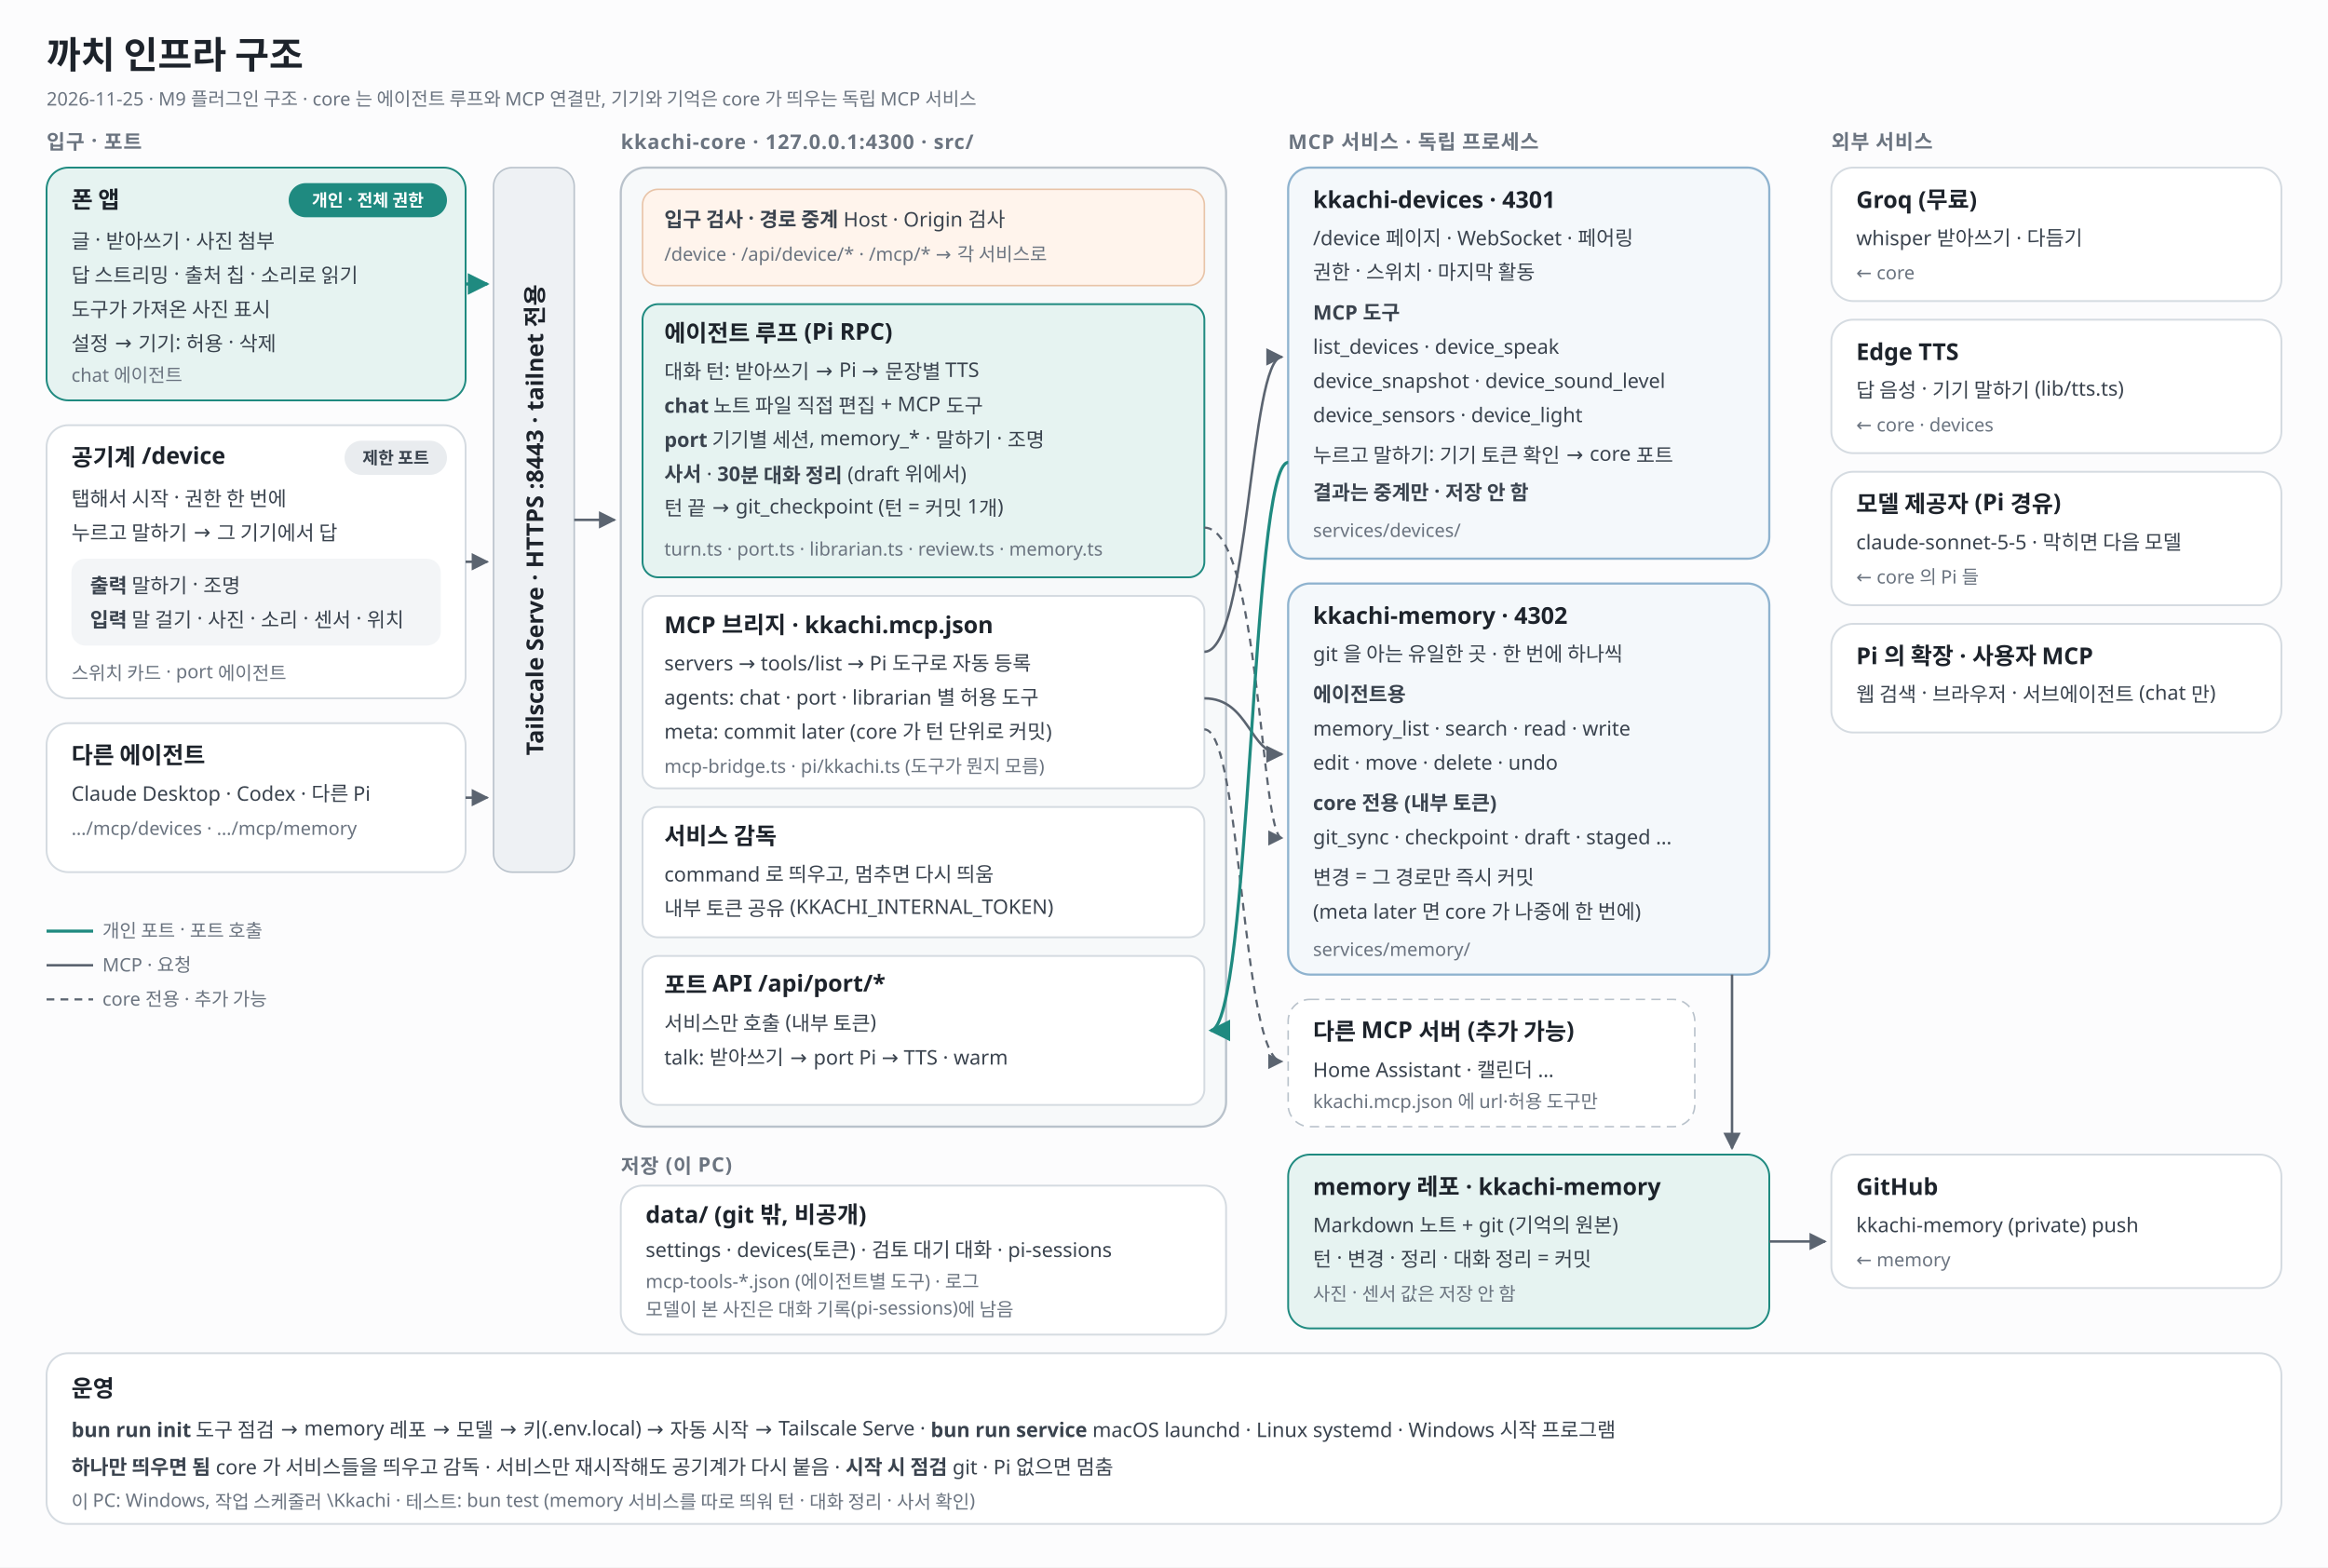
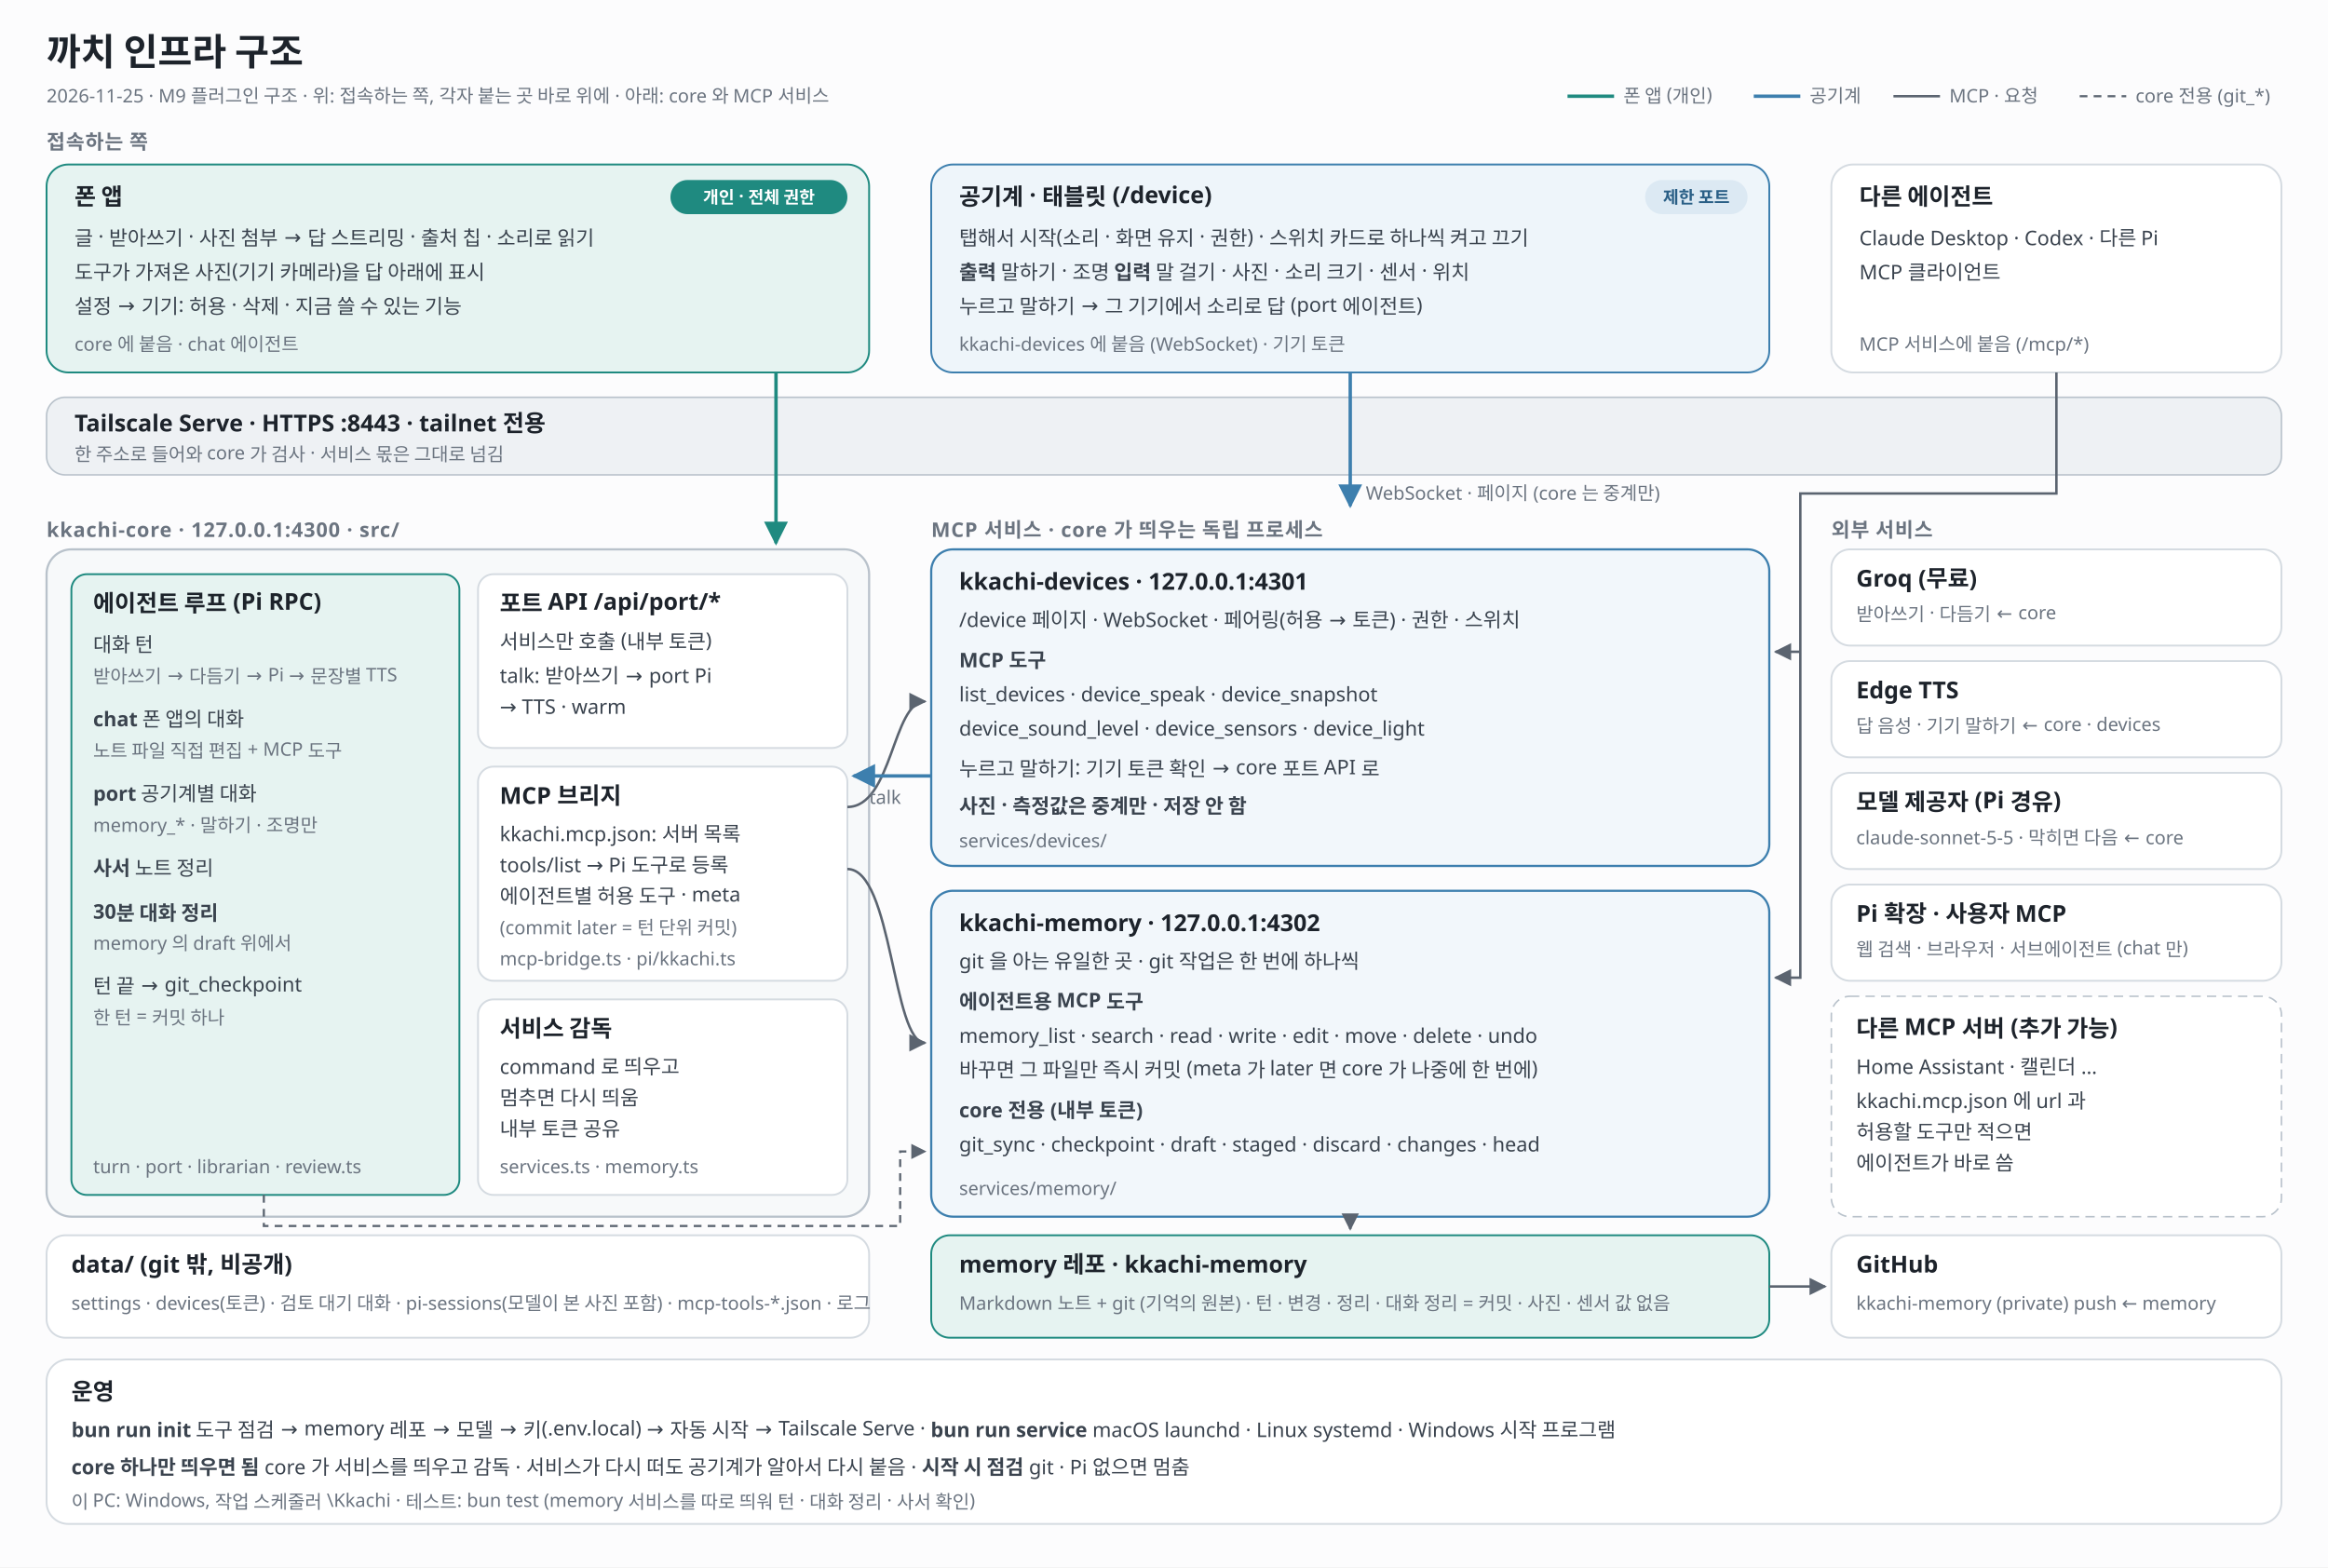
<svg xmlns="http://www.w3.org/2000/svg" viewBox="0 0 1500 1010" width="1500" height="1010" font-family="SUIT Variable, Apple SD Gothic Neo, Malgun Gothic, sans-serif">
  <defs>
    <marker id="a" viewBox="0 0 10 10" refX="9" refY="5" markerWidth="7" markerHeight="7" orient="auto-start-reverse">
      <path d="M0 0L10 5L0 10z" fill="#5b6470" />
    </marker>
    <marker id="t" viewBox="0 0 10 10" refX="9" refY="5" markerWidth="7" markerHeight="7" orient="auto-start-reverse">
      <path d="M0 0L10 5L0 10z" fill="#1f8a80" />
+     </marker>
+     <marker id="b" viewBox="0 0 10 10" refX="9" refY="5" markerWidth="7" markerHeight="7" orient="auto-start-reverse">
+       <path d="M0 0L10 5L0 10z" fill="#3d7fae" />
    </marker>
    <style>
      .h { font-size: 15px; font-weight: 700; fill: #1d232b; }
      .t { font-size: 13px; fill: #3a434e; }
      .m { font-size: 12px; fill: #6b7480; }
      .col { font-size: 13px; font-weight: 700; fill: #6b7480; letter-spacing: .04em; }
      .box { fill: #ffffff; stroke: #d5dbe1; stroke-width: 1.2; }
      .sub { fill: #f3f5f7; }
      .core { fill: #f7f9fa; stroke: #b9c2cb; stroke-width: 1.4; }
-       .svc { fill: #f4f8fb; stroke: #8fb3cf; stroke-width: 1.4; }
+       .svc { fill: #f2f7fb; stroke: #3d7fae; stroke-width: 1.4; }
      .teal { fill: #e6f3f1; stroke: #1f8a80; stroke-width: 1.2; }
      .badge { font-size: 11px; font-weight: 700; }
      .ln { stroke: #5b6470; stroke-width: 1.6; fill: none; }
-       .lt { stroke: #1f8a80; stroke-width: 2; fill: none; }
+       .lt { stroke: #1f8a80; stroke-width: 2.2; fill: none; }
+       .lb { stroke: #3d7fae; stroke-width: 2.2; fill: none; }
      .ld { stroke: #5b6470; stroke-width: 1.4; fill: none; stroke-dasharray: 5 4; }
    </style>
  </defs>
  <rect width="1500" height="1010" fill="#fcfcfd" />
-   <text x="30" y="44" font-size="24" font-weight="800" fill="#1d232b">까치 인프라 구조</text>
-   <text x="30" y="68" class="m">2026-11-25 · M9 플러그인 구조 · core 는 에이전트 루프와 MCP 연결만, 기기와 기억은 core 가 띄우는 독립 MCP 서비스</text>
-   <text x="30" y="96" class="col">입구 · 포트</text>
-   <rect x="30" y="108" width="270" height="150" rx="14" class="teal" />
-   <text x="46" y="134" class="h">폰 앱</text>
-   <rect x="186" y="118" width="102" height="22" rx="11" fill="#1f8a80" />
-   <text x="237" y="133" class="badge" fill="#fff" text-anchor="middle">개인 · 전체 권한</text>
-   <text x="46" y="160" class="t">글 · 받아쓰기 · 사진 첨부</text>
-   <text x="46" y="182" class="t">답 스트리밍 · 출처 칩 · 소리로 읽기</text>
-   <text x="46" y="204" class="t">도구가 가져온 사진 표시</text>
-   <text x="46" y="226" class="t">설정 → 기기: 허용 · 삭제</text>
-   <text x="46" y="246" class="m">chat 에이전트</text>
-   <rect x="30" y="274" width="270" height="176" rx="14" class="box" />
-   <text x="46" y="300" class="h">공기계 /device</text>
-   <rect x="222" y="284" width="66" height="22" rx="11" fill="#e9ecef" />
-   <text x="255" y="299" class="badge" fill="#3a434e" text-anchor="middle">제한 포트</text>
-   <text x="46" y="326" class="t">탭해서 시작 · 권한 한 번에</text>
-   <text x="46" y="348" class="t">누르고 말하기 → 그 기기에서 답</text>
-   <rect x="46" y="360" width="238" height="56" rx="9" class="sub" />
-   <text x="58" y="382" class="t">
-     <tspan font-weight="700">출력</tspan>  말하기 · 조명</text>
-   <text x="58" y="404" class="t">
-     <tspan font-weight="700">입력</tspan>  말 걸기 · 사진 · 소리 · 센서 · 위치</text>
-   <text x="46" y="438" class="m">스위치 카드 · port 에이전트</text>
-   <rect x="30" y="466" width="270" height="96" rx="14" class="box" />
-   <text x="46" y="492" class="h">다른 에이전트</text>
-   <text x="46" y="516" class="t">Claude Desktop · Codex · 다른 Pi</text>
-   <text x="46" y="538" class="m">…/mcp/devices · …/mcp/memory</text>
-   <rect x="318" y="108" width="52" height="454" rx="12" fill="#eef1f4" stroke="#b9c2cb" />
-   <text transform="translate(350 335) rotate(-90)" text-anchor="middle" class="h">Tailscale Serve · HTTPS :8443 · tailnet 전용</text>
-   <path d="M300 183 H314" class="lt" marker-end="url(#t)" />
-   <path d="M300 362 H314" class="ln" marker-end="url(#a)" />
-   <path d="M300 514 H314" class="ln" marker-end="url(#a)" />
-   <path d="M370 335 H396" class="ln" marker-end="url(#a)" />
-   <text x="400" y="96" class="col">kkachi-core · 127.0.0.1:4300 · src/</text>
-   <rect x="400" y="108" width="390" height="618" rx="16" class="core" />
-   <rect x="414" y="122" width="362" height="62" rx="10" fill="#fff4ec" stroke="#e8c4a8" />
-   <text x="428" y="146" class="t">
-     <tspan font-weight="700">입구 검사 · 경로 중계</tspan>  Host · Origin 검사</text>
-   <text x="428" y="168" class="m">/device · /api/device/* · /mcp/* → 각 서비스로</text>
-   <rect x="414" y="196" width="362" height="176" rx="10" class="teal" />
-   <text x="428" y="220" class="h">에이전트 루프 (Pi RPC)</text>
-   <text x="428" y="244" class="t">대화 턴: 받아쓰기 → Pi → 문장별 TTS</text>
-   <text x="428" y="266" class="t">
-     <tspan font-weight="700">chat</tspan> 노트 파일 직접 편집 + MCP 도구</text>
-   <text x="428" y="288" class="t">
-     <tspan font-weight="700">port</tspan> 기기별 세션, memory_* · 말하기 · 조명</text>
-   <text x="428" y="310" class="t">
-     <tspan font-weight="700">사서</tspan> · <tspan font-weight="700">30분 대화 정리</tspan> (draft 위에서)</text>
-   <text x="428" y="332" class="t">턴 끝 → git_checkpoint (턴 = 커밋 1개)</text>
-   <text x="428" y="358" class="m">turn.ts · port.ts · librarian.ts · review.ts · memory.ts</text>
-   <rect x="414" y="384" width="362" height="124" rx="10" class="box" />
-   <text x="428" y="408" class="h">MCP 브리지 · kkachi.mcp.json</text>
-   <text x="428" y="432" class="t">servers → tools/list → Pi 도구로 자동 등록</text>
-   <text x="428" y="454" class="t">agents: chat · port · librarian 별 허용 도구</text>
-   <text x="428" y="476" class="t">meta: commit later (core 가 턴 단위로 커밋)</text>
-   <text x="428" y="498" class="m">mcp-bridge.ts · pi/kkachi.ts (도구가 뭔지 모름)</text>
-   <rect x="414" y="520" width="362" height="84" rx="10" class="box" />
-   <text x="428" y="544" class="h">서비스 감독</text>
-   <text x="428" y="568" class="t">command 로 띄우고, 멈추면 다시 띄움</text>
-   <text x="428" y="590" class="t">내부 토큰 공유 (KKACHI_INTERNAL_TOKEN)</text>
-   <rect x="414" y="616" width="362" height="96" rx="10" class="box" />
-   <text x="428" y="640" class="h">포트 API /api/port/*</text>
-   <text x="428" y="664" class="t">서비스만 호출 (내부 토큰)</text>
-   <text x="428" y="686" class="t">talk: 받아쓰기 → port Pi → TTS · warm</text>
-   <text x="830" y="96" class="col">MCP 서비스 · 독립 프로세스</text>
-   <rect x="830" y="108" width="310" height="252" rx="14" class="svc" />
-   <text x="846" y="134" class="h">kkachi-devices · 4301</text>
-   <text x="846" y="158" class="t">/device 페이지 · WebSocket · 페어링</text>
-   <text x="846" y="180" class="t">권한 · 스위치 · 마지막 활동</text>
-   <text x="846" y="206" class="t" font-weight="700">MCP 도구</text>
-   <text x="846" y="228" class="t">list_devices · device_speak</text>
-   <text x="846" y="250" class="t">device_snapshot · device_sound_level</text>
-   <text x="846" y="272" class="t">device_sensors · device_light</text>
-   <text x="846" y="298" class="t">누르고 말하기: 기기 토큰 확인 → core 포트</text>
-   <text x="846" y="322" class="t" font-weight="700" fill="#1f8a80">결과는 중계만 · 저장 안 함</text>
-   <text x="846" y="346" class="m">services/devices/</text>
-   <rect x="830" y="376" width="310" height="252" rx="14" class="svc" />
-   <text x="846" y="402" class="h">kkachi-memory · 4302</text>
-   <text x="846" y="426" class="t">git 을 아는 유일한 곳 · 한 번에 하나씩</text>
-   <text x="846" y="452" class="t" font-weight="700">에이전트용</text>
-   <text x="846" y="474" class="t">memory_list · search · read · write</text>
-   <text x="846" y="496" class="t">edit · move · delete · undo</text>
-   <text x="846" y="522" class="t" font-weight="700">core 전용 (내부 토큰)</text>
-   <text x="846" y="544" class="t">git_sync · checkpoint · draft · staged …</text>
-   <text x="846" y="570" class="t">변경 = 그 경로만 즉시 커밋</text>
-   <text x="846" y="592" class="t">(meta later 면 core 가 나중에 한 번에)</text>
-   <text x="846" y="616" class="m">services/memory/</text>
-   <rect x="830" y="644" width="262" height="82" rx="14" fill="#ffffff" stroke="#b9c2cb" stroke-dasharray="6 4" />
-   <text x="846" y="670" class="h">다른 MCP 서버 (추가 가능)</text>
-   <text x="846" y="694" class="t">Home Assistant · 캘린더 …</text>
-   <text x="846" y="714" class="m">kkachi.mcp.json 에 url·허용 도구만</text>
-   <path d="M776 420 C 805 420, 805 230, 826 230" class="ln" marker-end="url(#a)" />
-   <path d="M776 450 C 805 450, 805 486, 826 486" class="ln" marker-end="url(#a)" />
-   <path d="M776 470 C 800 470, 800 684, 826 684" class="ld" marker-end="url(#a)" />
-   <path d="M776 340 C 812 340, 812 540, 826 540" class="ld" marker-end="url(#a)" />
-   <path d="M830 298 C 806 298, 806 664, 780 664" class="lt" marker-end="url(#t)" />
-   <text x="400" y="756" class="col">저장 (이 PC)</text>
-   <rect x="830" y="744" width="310" height="112" rx="14" class="teal" />
-   <text x="846" y="770" class="h">memory 레포 · kkachi-memory</text>
-   <text x="846" y="794" class="t">Markdown 노트 + git (기억의 원본)</text>
-   <text x="846" y="816" class="t">턴 · 변경 · 정리 · 대화 정리 = 커밋</text>
-   <text x="846" y="838" class="m">사진 · 센서 값은 저장 안 함</text>
-   <path d="M1116 628 V740" class="ln" marker-end="url(#a)" />
-   <rect x="400" y="764" width="390" height="96" rx="14" class="box" />
-   <text x="416" y="788" class="h">data/ (git 밖, 비공개)</text>
-   <text x="416" y="810" class="t">settings · devices(토큰) · 검토 대기 대화 · pi-sessions</text>
-   <text x="416" y="830" class="m">mcp-tools-*.json (에이전트별 도구) · 로그</text>
-   <text x="416" y="848" class="m">모델이 본 사진은 대화 기록(pi-sessions)에 남음</text>
-   <text x="1180" y="96" class="col">외부 서비스</text>
-   <rect x="1180" y="108" width="290" height="86" rx="14" class="box" />
-   <text x="1196" y="134" class="h">Groq (무료)</text>
-   <text x="1196" y="158" class="t">whisper 받아쓰기 · 다듬기</text>
-   <text x="1196" y="180" class="m">← core</text>
-   <rect x="1180" y="206" width="290" height="86" rx="14" class="box" />
-   <text x="1196" y="232" class="h">Edge TTS</text>
-   <text x="1196" y="256" class="t">답 음성 · 기기 말하기 (lib/tts.ts)</text>
-   <text x="1196" y="278" class="m">← core · devices</text>
-   <rect x="1180" y="304" width="290" height="86" rx="14" class="box" />
-   <text x="1196" y="330" class="h">모델 제공자 (Pi 경유)</text>
-   <text x="1196" y="354" class="t">claude-sonnet-5-5 · 막히면 다음 모델</text>
-   <text x="1196" y="376" class="m">← core 의 Pi 들</text>
-   <rect x="1180" y="402" width="290" height="70" rx="14" class="box" />
-   <text x="1196" y="428" class="h">Pi 의 확장 · 사용자 MCP</text>
-   <text x="1196" y="452" class="t">웹 검색 · 브라우저 · 서브에이전트 (chat 만)</text>
-   <rect x="1180" y="744" width="290" height="86" rx="14" class="box" />
-   <text x="1196" y="770" class="h">GitHub</text>
-   <text x="1196" y="794" class="t">kkachi-memory (private) push</text>
-   <text x="1196" y="816" class="m">← memory</text>
-   <path d="M1140 800 H1176" class="ln" marker-end="url(#a)" />
-   <rect x="30" y="872" width="1440" height="110" rx="14" class="box" />
-   <text x="46" y="900" class="h">운영</text>
+   <text x="30" y="42" font-size="24" font-weight="800" fill="#1d232b">까치 인프라 구조</text>
+   <text x="30" y="66" class="m">2026-11-25 · M9 플러그인 구조 · 위: 접속하는 쪽, 각자 붙는 곳 바로 위에 · 아래: core 와 MCP 서비스</text>
+   <path d="M1010 62 H1040" class="lt" />
+   <text x="1046" y="66" class="m">폰 앱 (개인)</text>
+   <path d="M1130 62 H1160" class="lb" />
+   <text x="1166" y="66" class="m">공기계</text>
+   <path d="M1220 62 H1250" class="ln" />
+   <text x="1256" y="66" class="m">MCP · 요청</text>
+   <path d="M1340 62 H1370" class="ld" />
+   <text x="1376" y="66" class="m">core 전용 (git_*)</text>
+   <text x="30" y="96" class="col">접속하는 쪽</text>
+   <rect x="30" y="106" width="530" height="134" rx="14" class="teal" />
+   <text x="48" y="132" class="h">폰 앱</text>
+   <rect x="432" y="116" width="114" height="22" rx="11" fill="#1f8a80" />
+   <text x="489" y="131" class="badge" fill="#fff" text-anchor="middle">개인 · 전체 권한</text>
+   <text x="48" y="158" class="t">글 · 받아쓰기 · 사진 첨부 → 답 스트리밍 · 출처 칩 · 소리로 읽기</text>
+   <text x="48" y="180" class="t">도구가 가져온 사진(기기 카메라)을 답 아래에 표시</text>
+   <text x="48" y="202" class="t">설정 → 기기: 허용 · 삭제 · 지금 쓸 수 있는 기능</text>
+   <text x="48" y="226" class="m">core 에 붙음 · chat 에이전트</text>
+   <rect x="600" y="106" width="540" height="134" rx="14" fill="#eef5fa" stroke="#3d7fae" stroke-width="1.2" />
+   <text x="618" y="132" class="h">공기계 · 태블릿 (/device)</text>
+   <rect x="1060" y="116" width="66" height="22" rx="11" fill="#dce9f3" />
+   <text x="1093" y="131" class="badge" fill="#2a5f86" text-anchor="middle">제한 포트</text>
+   <text x="618" y="158" class="t">탭해서 시작(소리 · 화면 유지 · 권한) · 스위치 카드로 하나씩 켜고 끄기</text>
+   <text x="618" y="180" class="t">
+     <tspan font-weight="700">출력</tspan> 말하기 · 조명    <tspan font-weight="700">입력</tspan> 말 걸기 · 사진 · 소리 크기 · 센서 · 위치</text>
+   <text x="618" y="202" class="t">누르고 말하기 → 그 기기에서 소리로 답 (port 에이전트)</text>
+   <text x="618" y="226" class="m">kkachi-devices 에 붙음 (WebSocket) · 기기 토큰</text>
+   <rect x="1180" y="106" width="290" height="134" rx="14" class="box" />
+   <text x="1198" y="132" class="h">다른 에이전트</text>
+   <text x="1198" y="158" class="t">Claude Desktop · Codex · 다른 Pi</text>
+   <text x="1198" y="180" class="t">MCP 클라이언트</text>
+   <text x="1198" y="226" class="m">MCP 서비스에 붙음 (/mcp/*)</text>
+   <rect x="30" y="256" width="1440" height="50" rx="12" fill="#eef1f4" stroke="#b9c2cb" />
+   <text x="48" y="278" class="h">Tailscale Serve · HTTPS :8443 · tailnet 전용</text>
+   <text x="48" y="297" class="m">한 주소로 들어와 core 가 검사 · 서비스 몫은 그대로 넘김</text>
+   <path d="M500 240 V350" class="lt" marker-end="url(#t)" />
+   <path d="M870 240 V326" class="lb" marker-end="url(#b)" />
+   <text x="880" y="322" class="m" fill="#2a5f86">WebSocket · 페이지 (core 는 중계만)</text>
+   <path d="M1325 240 V318 H1160 V630 H1144" class="ln" marker-end="url(#a)" />
+   <path d="M1160 420 H1144" class="ln" marker-end="url(#a)" />
+   <text x="30" y="346" class="col">kkachi-core · 127.0.0.1:4300 · src/</text>
+   <rect x="30" y="354" width="530" height="430" rx="16" class="core" />
+   <rect x="46" y="370" width="250" height="400" rx="10" class="teal" />
+   <text x="60" y="394" class="h">에이전트 루프 (Pi RPC)</text>
+   <text x="60" y="420" class="t">대화 턴</text>
+   <text x="60" y="440" class="m">받아쓰기 → 다듬기 → Pi → 문장별 TTS</text>
+   <text x="60" y="468" class="t">
+     <tspan font-weight="700">chat</tspan> 폰 앱의 대화</text>
+   <text x="60" y="488" class="m">노트 파일 직접 편집 + MCP 도구</text>
+   <text x="60" y="516" class="t">
+     <tspan font-weight="700">port</tspan> 공기계별 대화</text>
+   <text x="60" y="536" class="m">memory_* · 말하기 · 조명만</text>
+   <text x="60" y="564" class="t">
+     <tspan font-weight="700">사서</tspan> 노트 정리</text>
+   <text x="60" y="592" class="t">
+     <tspan font-weight="700">30분 대화 정리</tspan>
+   </text>
+   <text x="60" y="612" class="m">memory 의 draft 위에서</text>
+   <text x="60" y="640" class="t">턴 끝 → git_checkpoint</text>
+   <text x="60" y="660" class="m">한 턴 = 커밋 하나</text>
+   <text x="60" y="756" class="m">turn · port · librarian · review.ts</text>
+   <rect x="308" y="370" width="238" height="112" rx="10" class="box" />
+   <text x="322" y="394" class="h">포트 API /api/port/*</text>
+   <text x="322" y="418" class="t">서비스만 호출 (내부 토큰)</text>
+   <text x="322" y="440" class="t">talk: 받아쓰기 → port Pi</text>
+   <text x="322" y="460" class="t">        → TTS · warm</text>
+   <rect x="308" y="494" width="238" height="138" rx="10" class="box" />
+   <text x="322" y="518" class="h">MCP 브리지</text>
+   <text x="322" y="542" class="t">kkachi.mcp.json: 서버 목록</text>
+   <text x="322" y="562" class="t">tools/list → Pi 도구로 등록</text>
+   <text x="322" y="582" class="t">에이전트별 허용 도구 · meta</text>
+   <text x="322" y="602" class="m">(commit later = 턴 단위 커밋)</text>
+   <text x="322" y="622" class="m">mcp-bridge.ts · pi/kkachi.ts</text>
+   <rect x="308" y="644" width="238" height="126" rx="10" class="box" />
+   <text x="322" y="668" class="h">서비스 감독</text>
+   <text x="322" y="692" class="t">command 로 띄우고</text>
+   <text x="322" y="712" class="t">멈추면 다시 띄움</text>
+   <text x="322" y="732" class="t">내부 토큰 공유</text>
+   <text x="322" y="756" class="m">services.ts · memory.ts</text>
+   <text x="600" y="346" class="col">MCP 서비스 · core 가 띄우는 독립 프로세스</text>
+   <rect x="600" y="354" width="540" height="204" rx="14" class="svc" />
+   <text x="618" y="380" class="h">kkachi-devices · 127.0.0.1:4301</text>
+   <text x="618" y="404" class="t">/device 페이지 · WebSocket · 페어링(허용 → 토큰) · 권한 · 스위치</text>
+   <text x="618" y="430" class="t" font-weight="700">MCP 도구</text>
+   <text x="618" y="452" class="t">list_devices · device_speak · device_snapshot</text>
+   <text x="618" y="474" class="t">device_sound_level · device_sensors · device_light</text>
+   <text x="618" y="500" class="t">누르고 말하기: 기기 토큰 확인 → core 포트 API 로</text>
+   <text x="618" y="524" class="t" font-weight="700" fill="#1f8a80">사진 · 측정값은 중계만 · 저장 안 함</text>
+   <text x="618" y="546" class="m">services/devices/</text>
+   <rect x="600" y="574" width="540" height="210" rx="14" class="svc" />
+   <text x="618" y="600" class="h">kkachi-memory · 127.0.0.1:4302</text>
+   <text x="618" y="624" class="t">git 을 아는 유일한 곳 · git 작업은 한 번에 하나씩</text>
+   <text x="618" y="650" class="t" font-weight="700">에이전트용 MCP 도구</text>
+   <text x="618" y="672" class="t">memory_list · search · read · write · edit · move · delete · undo</text>
+   <text x="618" y="694" class="t">바꾸면 그 파일만 즉시 커밋 (meta 가 later 면 core 가 나중에 한 번에)</text>
+   <text x="618" y="720" class="t" font-weight="700">core 전용 (내부 토큰)</text>
+   <text x="618" y="742" class="t">git_sync · checkpoint · draft · staged · discard · changes · head</text>
+   <text x="618" y="770" class="m">services/memory/</text>
+   <path d="M546 520 C 575 520, 575 452, 596 452" class="ln" marker-end="url(#a)" />
+   <path d="M546 560 C 575 560, 575 672, 596 672" class="ln" marker-end="url(#a)" />
+   <path d="M600 500 H550" class="lb" marker-end="url(#b)" />
+   <text x="560" y="518" class="m" fill="#2a5f86">talk</text>
+   <path d="M170 770 V790 H580 V742 H596" class="ld" marker-end="url(#a)" />
+   <text x="1180" y="346" class="col">외부 서비스</text>
+   <rect x="1180" y="354" width="290" height="62" rx="12" class="box" />
+   <text x="1196" y="378" class="h">Groq (무료)</text>
+   <text x="1196" y="400" class="m">받아쓰기 · 다듬기 ← core</text>
+   <rect x="1180" y="426" width="290" height="62" rx="12" class="box" />
+   <text x="1196" y="450" class="h">Edge TTS</text>
+   <text x="1196" y="472" class="m">답 음성 · 기기 말하기 ← core · devices</text>
+   <rect x="1180" y="498" width="290" height="62" rx="12" class="box" />
+   <text x="1196" y="522" class="h">모델 제공자 (Pi 경유)</text>
+   <text x="1196" y="544" class="m">claude-sonnet-5-5 · 막히면 다음 ← core</text>
+   <rect x="1180" y="570" width="290" height="62" rx="12" class="box" />
+   <text x="1196" y="594" class="h">Pi 확장 · 사용자 MCP</text>
+   <text x="1196" y="616" class="m">웹 검색 · 브라우저 · 서브에이전트 (chat 만)</text>
+   <rect x="1180" y="642" width="290" height="142" rx="12" fill="#ffffff" stroke="#b9c2cb" stroke-dasharray="6 4" />
+   <text x="1196" y="668" class="h">다른 MCP 서버 (추가 가능)</text>
+   <text x="1196" y="692" class="t">Home Assistant · 캘린더 …</text>
+   <text x="1196" y="714" class="t">kkachi.mcp.json 에 url 과</text>
+   <text x="1196" y="734" class="t">허용할 도구만 적으면</text>
+   <text x="1196" y="754" class="t">에이전트가 바로 씀</text>
+   <rect x="30" y="796" width="530" height="66" rx="12" class="box" />
+   <text x="46" y="820" class="h">data/ (git 밖, 비공개)</text>
+   <text x="46" y="844" class="m">settings · devices(토큰) · 검토 대기 대화 · pi-sessions(모델이 본 사진 포함) · mcp-tools-*.json · 로그</text>
+   <rect x="600" y="796" width="540" height="66" rx="12" class="teal" />
+   <text x="618" y="820" class="h">memory 레포 · kkachi-memory</text>
+   <text x="618" y="844" class="m">Markdown 노트 + git (기억의 원본) · 턴 · 변경 · 정리 · 대화 정리 = 커밋 · 사진 · 센서 값 없음</text>
+   <path d="M870 784 V792" class="ln" marker-end="url(#a)" />
+   <rect x="1180" y="796" width="290" height="66" rx="12" class="box" />
+   <text x="1196" y="820" class="h">GitHub</text>
+   <text x="1196" y="844" class="m">kkachi-memory (private) push ← memory</text>
+   <path d="M1140 829 H1176" class="ln" marker-end="url(#a)" />
+   <rect x="30" y="876" width="1440" height="106" rx="14" class="box" />
+   <text x="46" y="902" class="h">운영</text>
  <text x="46" y="926" class="t">
    <tspan font-weight="700">bun run init</tspan>  도구 점검 → memory 레포 → 모델 → 키(.env.local) → 자동 시작 → Tailscale Serve   ·   <tspan font-weight="700">bun run service</tspan>  macOS launchd · Linux systemd · Windows 시작 프로그램</text>
  <text x="46" y="950" class="t">
-     <tspan font-weight="700">하나만 띄우면 됨</tspan>  core 가 서비스들을 띄우고 감독 · 서비스만 재시작해도 공기계가 다시 붙음   ·   <tspan font-weight="700">시작 시 점검</tspan>  git · Pi 없으면 멈춤</text>
+     <tspan font-weight="700">core 하나만 띄우면 됨</tspan>  core 가 서비스를 띄우고 감독 · 서비스가 다시 떠도 공기계가 알아서 다시 붙음   ·   <tspan font-weight="700">시작 시 점검</tspan>  git · Pi 없으면 멈춤</text>
  <text x="46" y="972" class="m">이 PC: Windows, 작업 스케줄러 \Kkachi · 테스트: bun test (memory 서비스를 따로 띄워 턴 · 대화 정리 · 사서 확인)</text>
-   <path d="M30 600 H60" class="lt" />
-   <text x="66" y="604" class="m">개인 포트 · 포트 호출</text>
-   <path d="M30 622 H60" class="ln" />
-   <text x="66" y="626" class="m">MCP · 요청</text>
-   <path d="M30 644 H60" class="ld" />
-   <text x="66" y="648" class="m">core 전용 · 추가 가능</text>
</svg>
